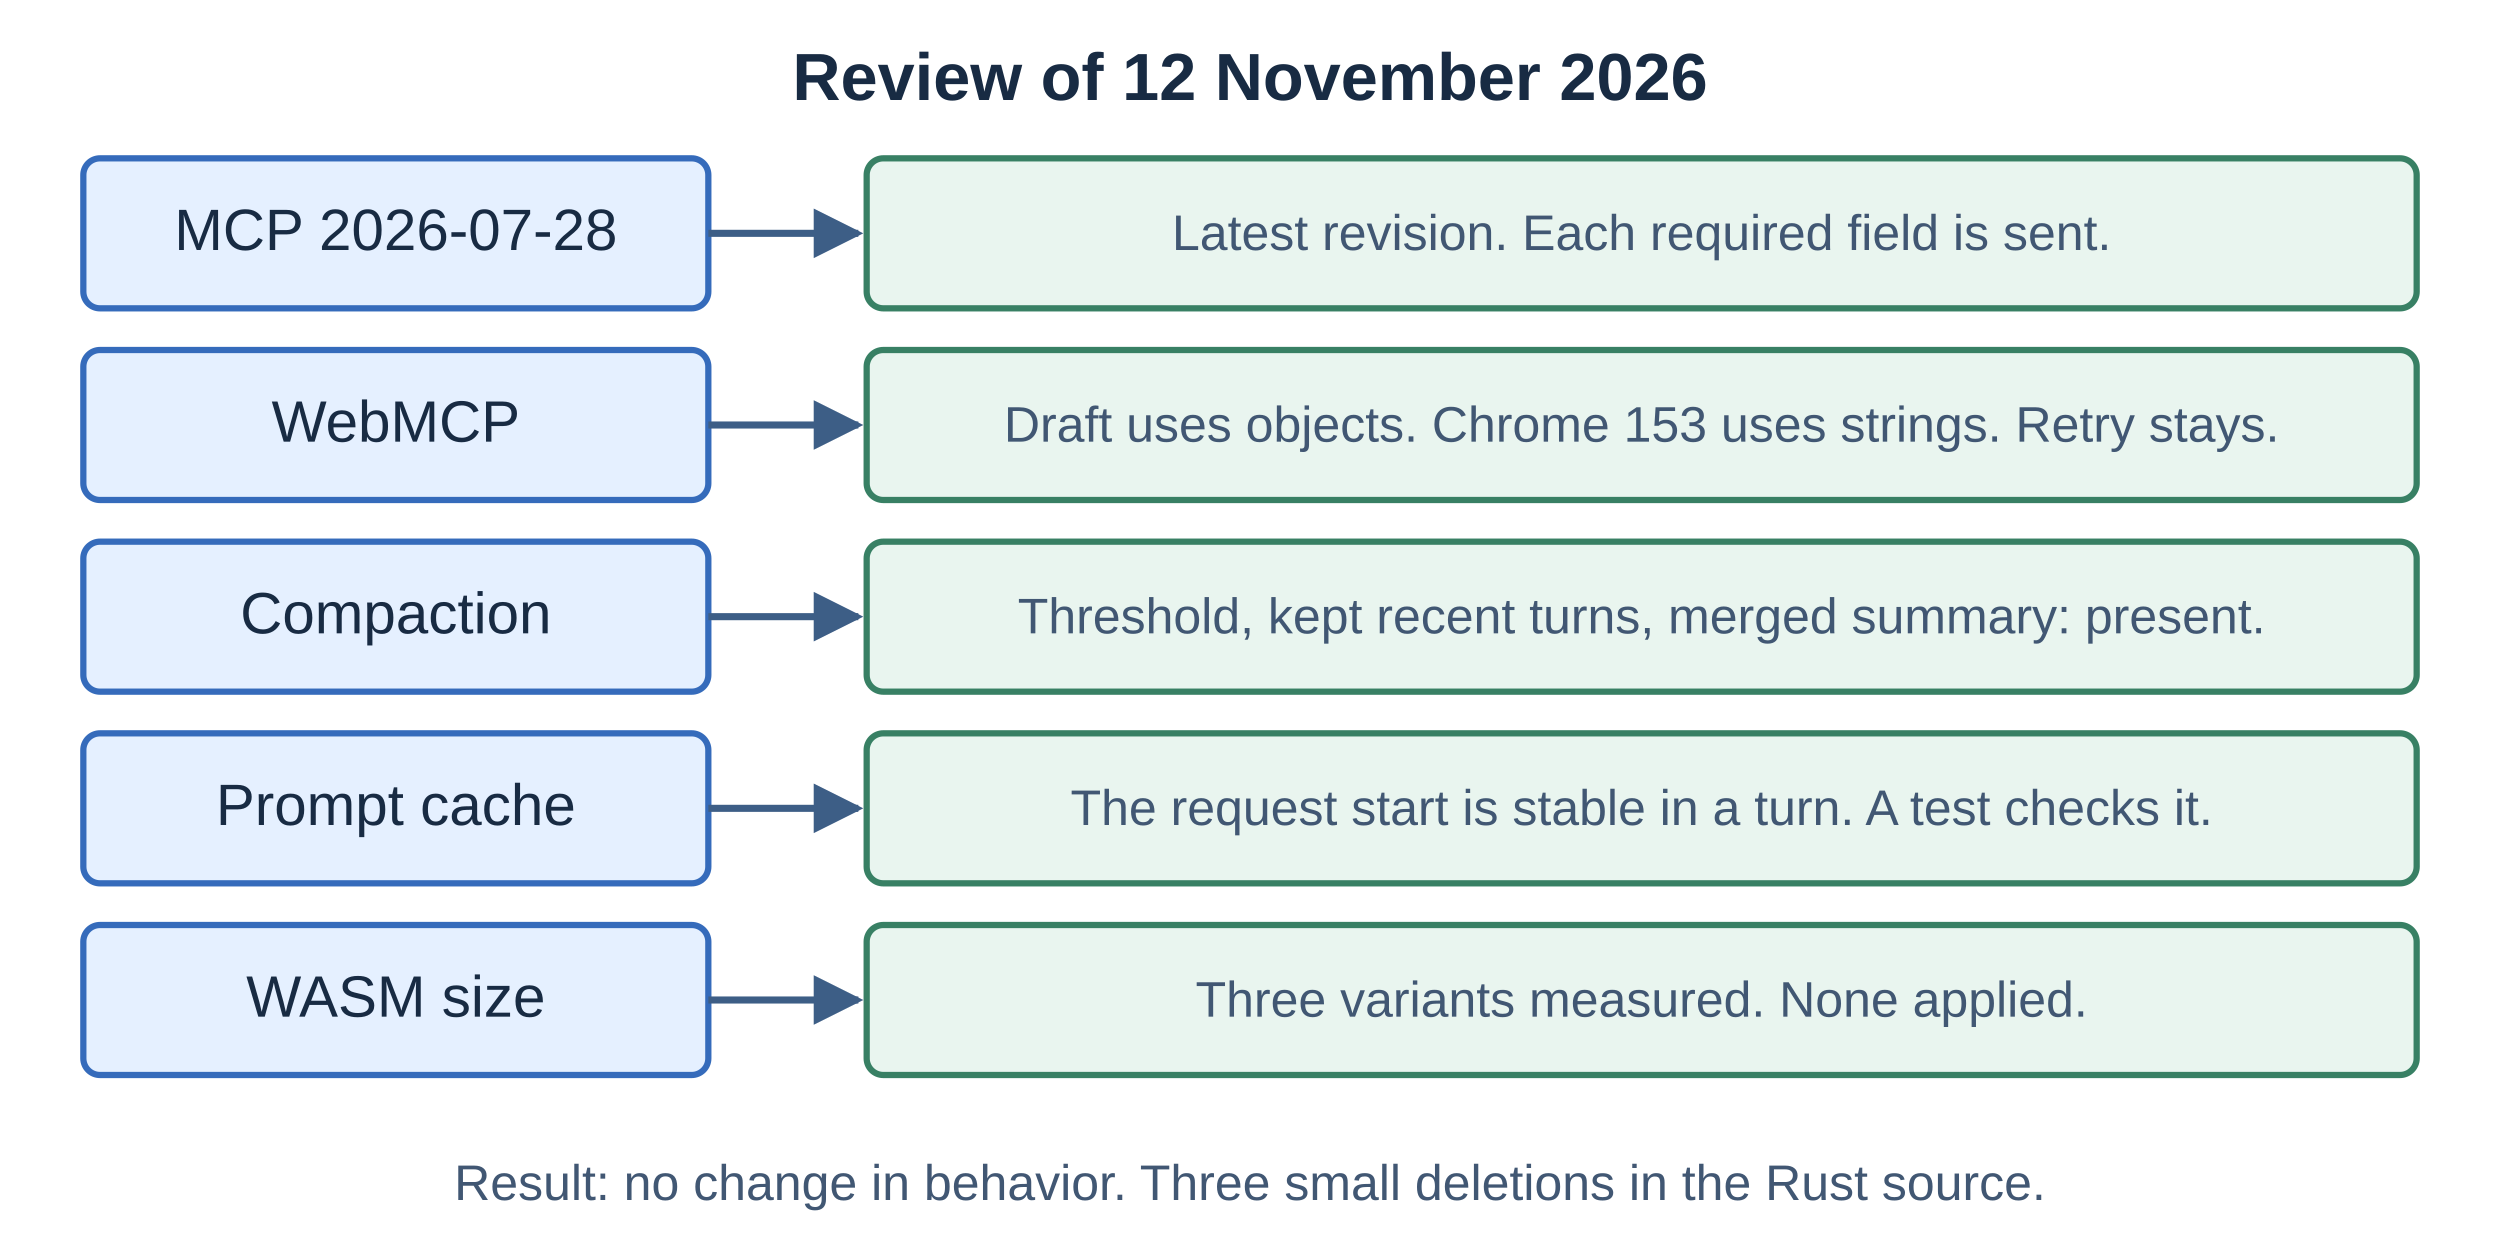
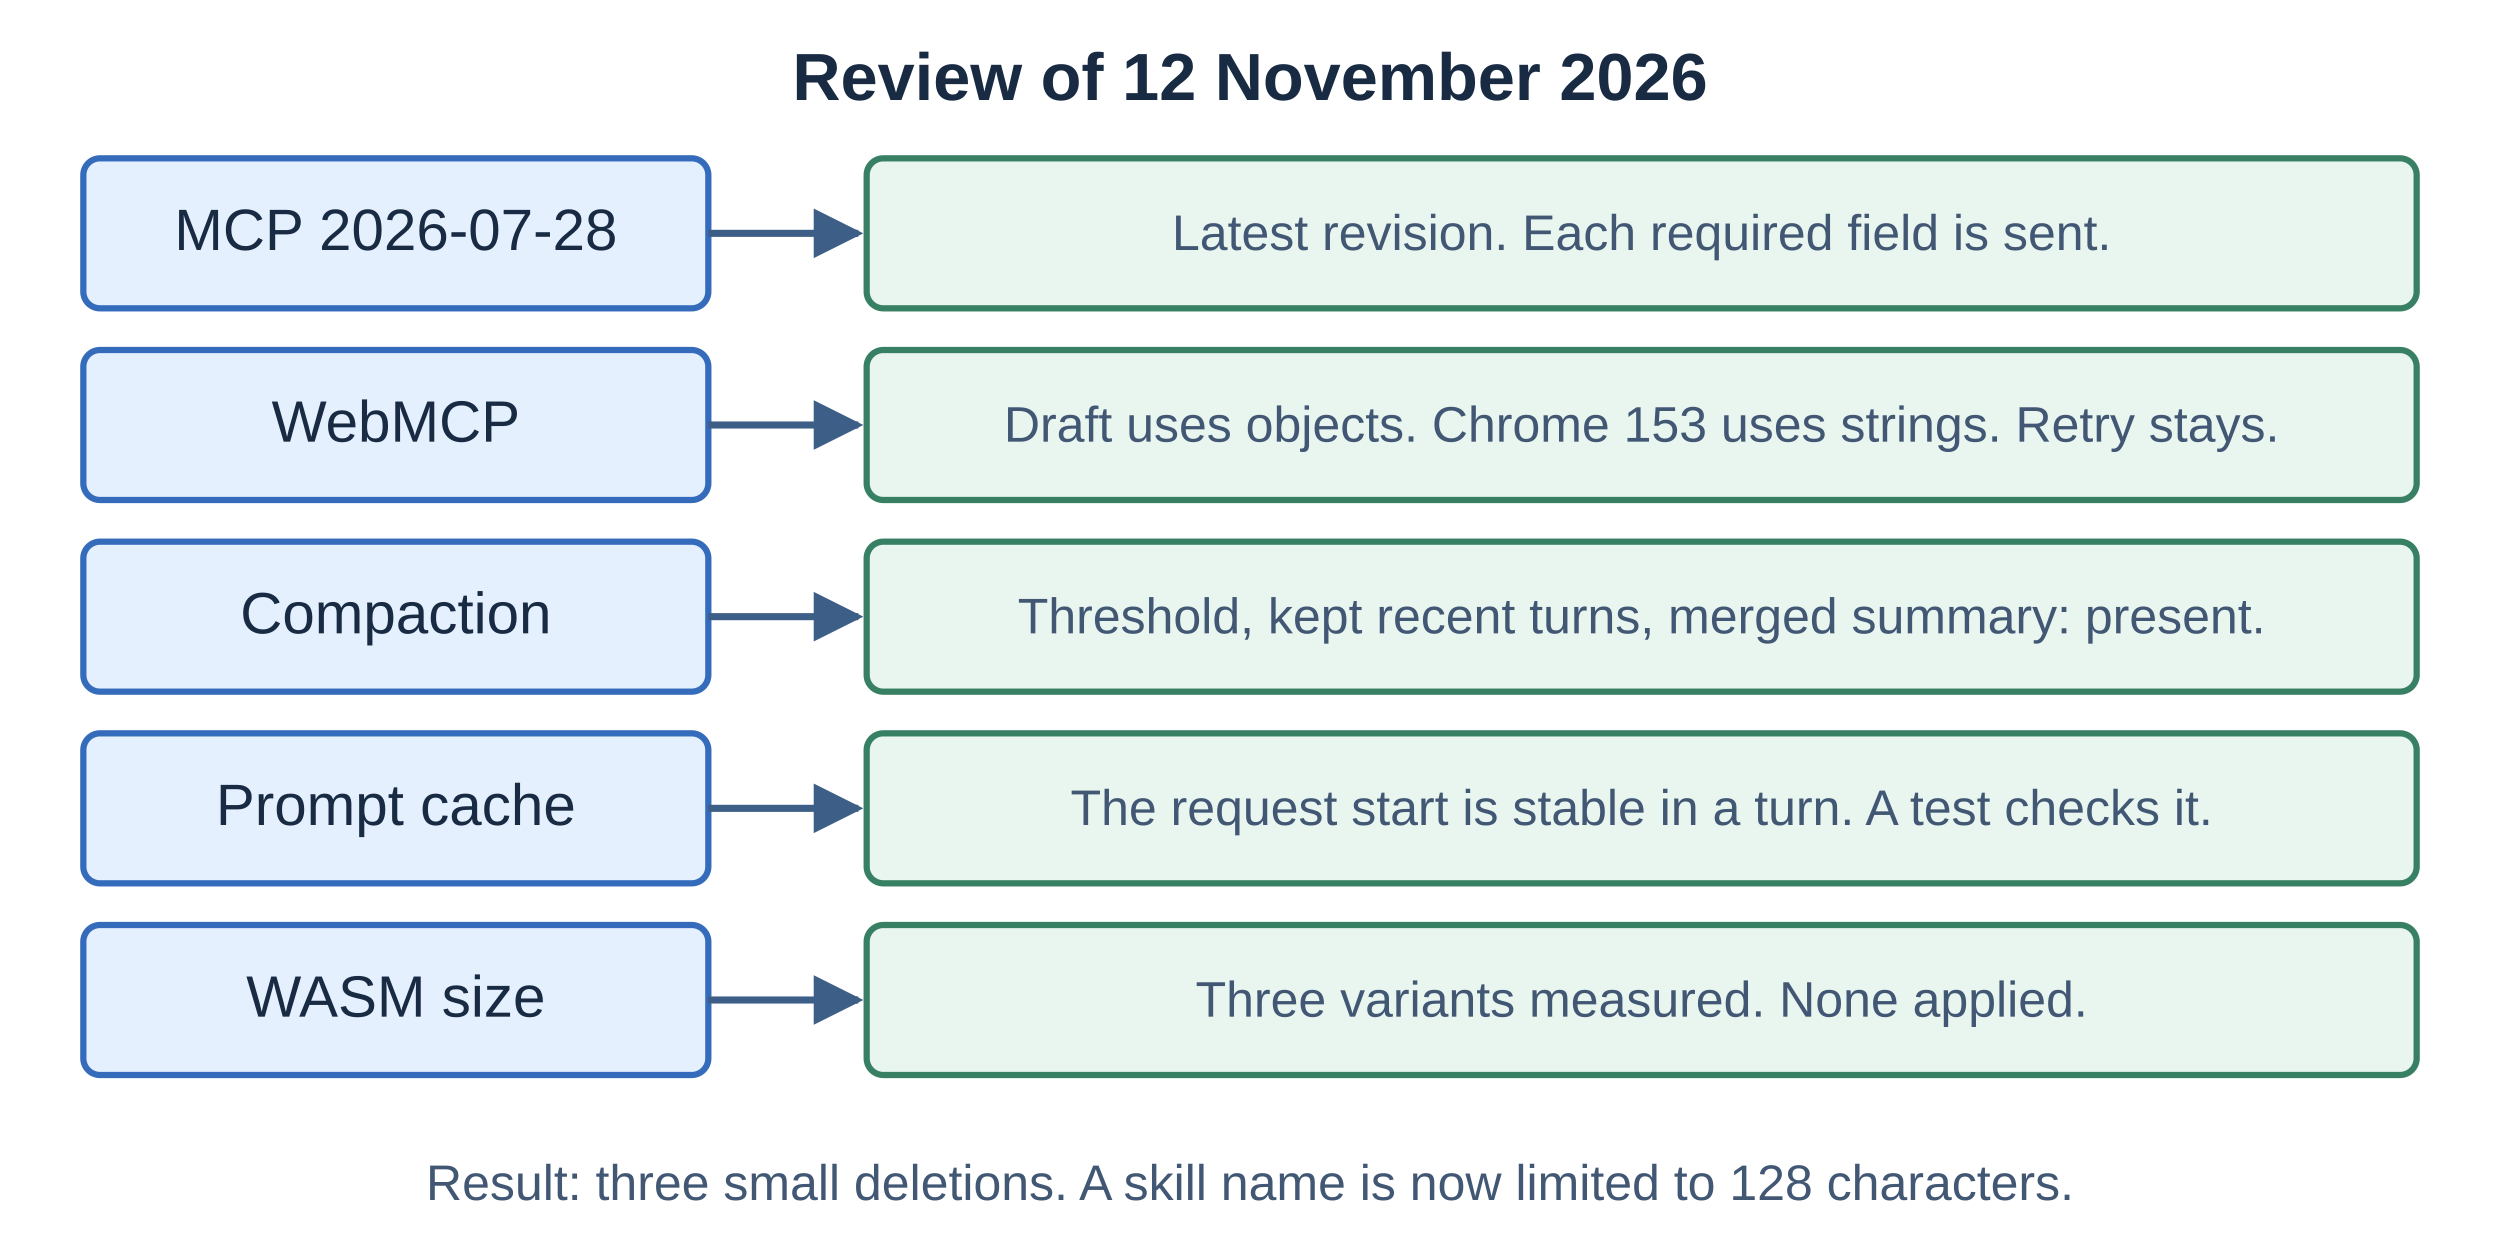
<svg xmlns="http://www.w3.org/2000/svg" width="600" height="300" viewBox="0 0 600 300" role="img" aria-labelledby="title desc">
  <defs>
    <marker id="arrow" viewBox="0 0 10 10" refX="9" refY="5" markerWidth="7" markerHeight="7" orient="auto">
      <path d="M0 0L10 5L0 10z" fill="#3d5e86" />
    </marker>
  </defs>
  <style>text{font-family:Arial,sans-serif;fill:#182b43;font-size:14px} .heading{font-size:16px;font-weight:700}.small{font-size:12px;fill:#415773}.mono{font-family:Consolas,monospace;font-size:12px;fill:#182b43}.box{fill:#f2f6fb;stroke:#728aa5;stroke-width:1.5}.blue{fill:#e5f0ff;stroke:#356bbb;stroke-width:1.5}.green{fill:#e9f5ef;stroke:#388064;stroke-width:1.5}.amber{fill:#fff4df;stroke:#9a6a15;stroke-width:1.5}.red{fill:#fdecec;stroke:#a33a3a;stroke-width:1.5}.line{fill:none;stroke:#3d5e86;stroke-width:1.7;marker-end:url(#arrow)}.axis{stroke:#182b43;stroke-width:1.5}</style>
  <rect width="600" height="300" fill="white" />
  <text x="300" y="24" text-anchor="middle" class="heading">Review of 12 November 2026</text>
  <rect x="20" y="38" width="150" height="36" rx="4" class="blue" />
  <text x="95.0" y="60.0" text-anchor="middle" class="">MCP 2026-07-28</text>
  <path d="M170 56H206" class="line" />
  <rect x="208" y="38" width="372" height="36" rx="4" class="green" />
  <text x="394.0" y="60.0" text-anchor="middle" class="small">Latest revision. Each required field is sent.</text>
  <rect x="20" y="84" width="150" height="36" rx="4" class="blue" />
  <text x="95.0" y="106.0" text-anchor="middle" class="">WebMCP</text>
  <path d="M170 102H206" class="line" />
  <rect x="208" y="84" width="372" height="36" rx="4" class="green" />
  <text x="394.0" y="106.0" text-anchor="middle" class="small">Draft uses objects. Chrome 153 uses strings. Retry stays.</text>
  <rect x="20" y="130" width="150" height="36" rx="4" class="blue" />
  <text x="95.0" y="152.0" text-anchor="middle" class="">Compaction</text>
  <path d="M170 148H206" class="line" />
  <rect x="208" y="130" width="372" height="36" rx="4" class="green" />
  <text x="394.0" y="152.0" text-anchor="middle" class="small">Threshold, kept recent turns, merged summary: present.</text>
  <rect x="20" y="176" width="150" height="36" rx="4" class="blue" />
  <text x="95.0" y="198.0" text-anchor="middle" class="">Prompt cache</text>
  <path d="M170 194H206" class="line" />
  <rect x="208" y="176" width="372" height="36" rx="4" class="green" />
  <text x="394.0" y="198.0" text-anchor="middle" class="small">The request start is stable in a turn. A test checks it.</text>
  <rect x="20" y="222" width="150" height="36" rx="4" class="blue" />
  <text x="95.0" y="244.0" text-anchor="middle" class="">WASM size</text>
  <path d="M170 240H206" class="line" />
  <rect x="208" y="222" width="372" height="36" rx="4" class="green" />
  <text x="394.0" y="244.0" text-anchor="middle" class="small">Three variants measured. None applied.</text>
-   <text x="300" y="288" text-anchor="middle" class="small">Result: no change in behavior. Three small deletions in the Rust source.</text>
+   <text x="300" y="288" text-anchor="middle" class="small">Result: three small deletions. A skill name is now limited to 128 characters.</text>
</svg>
